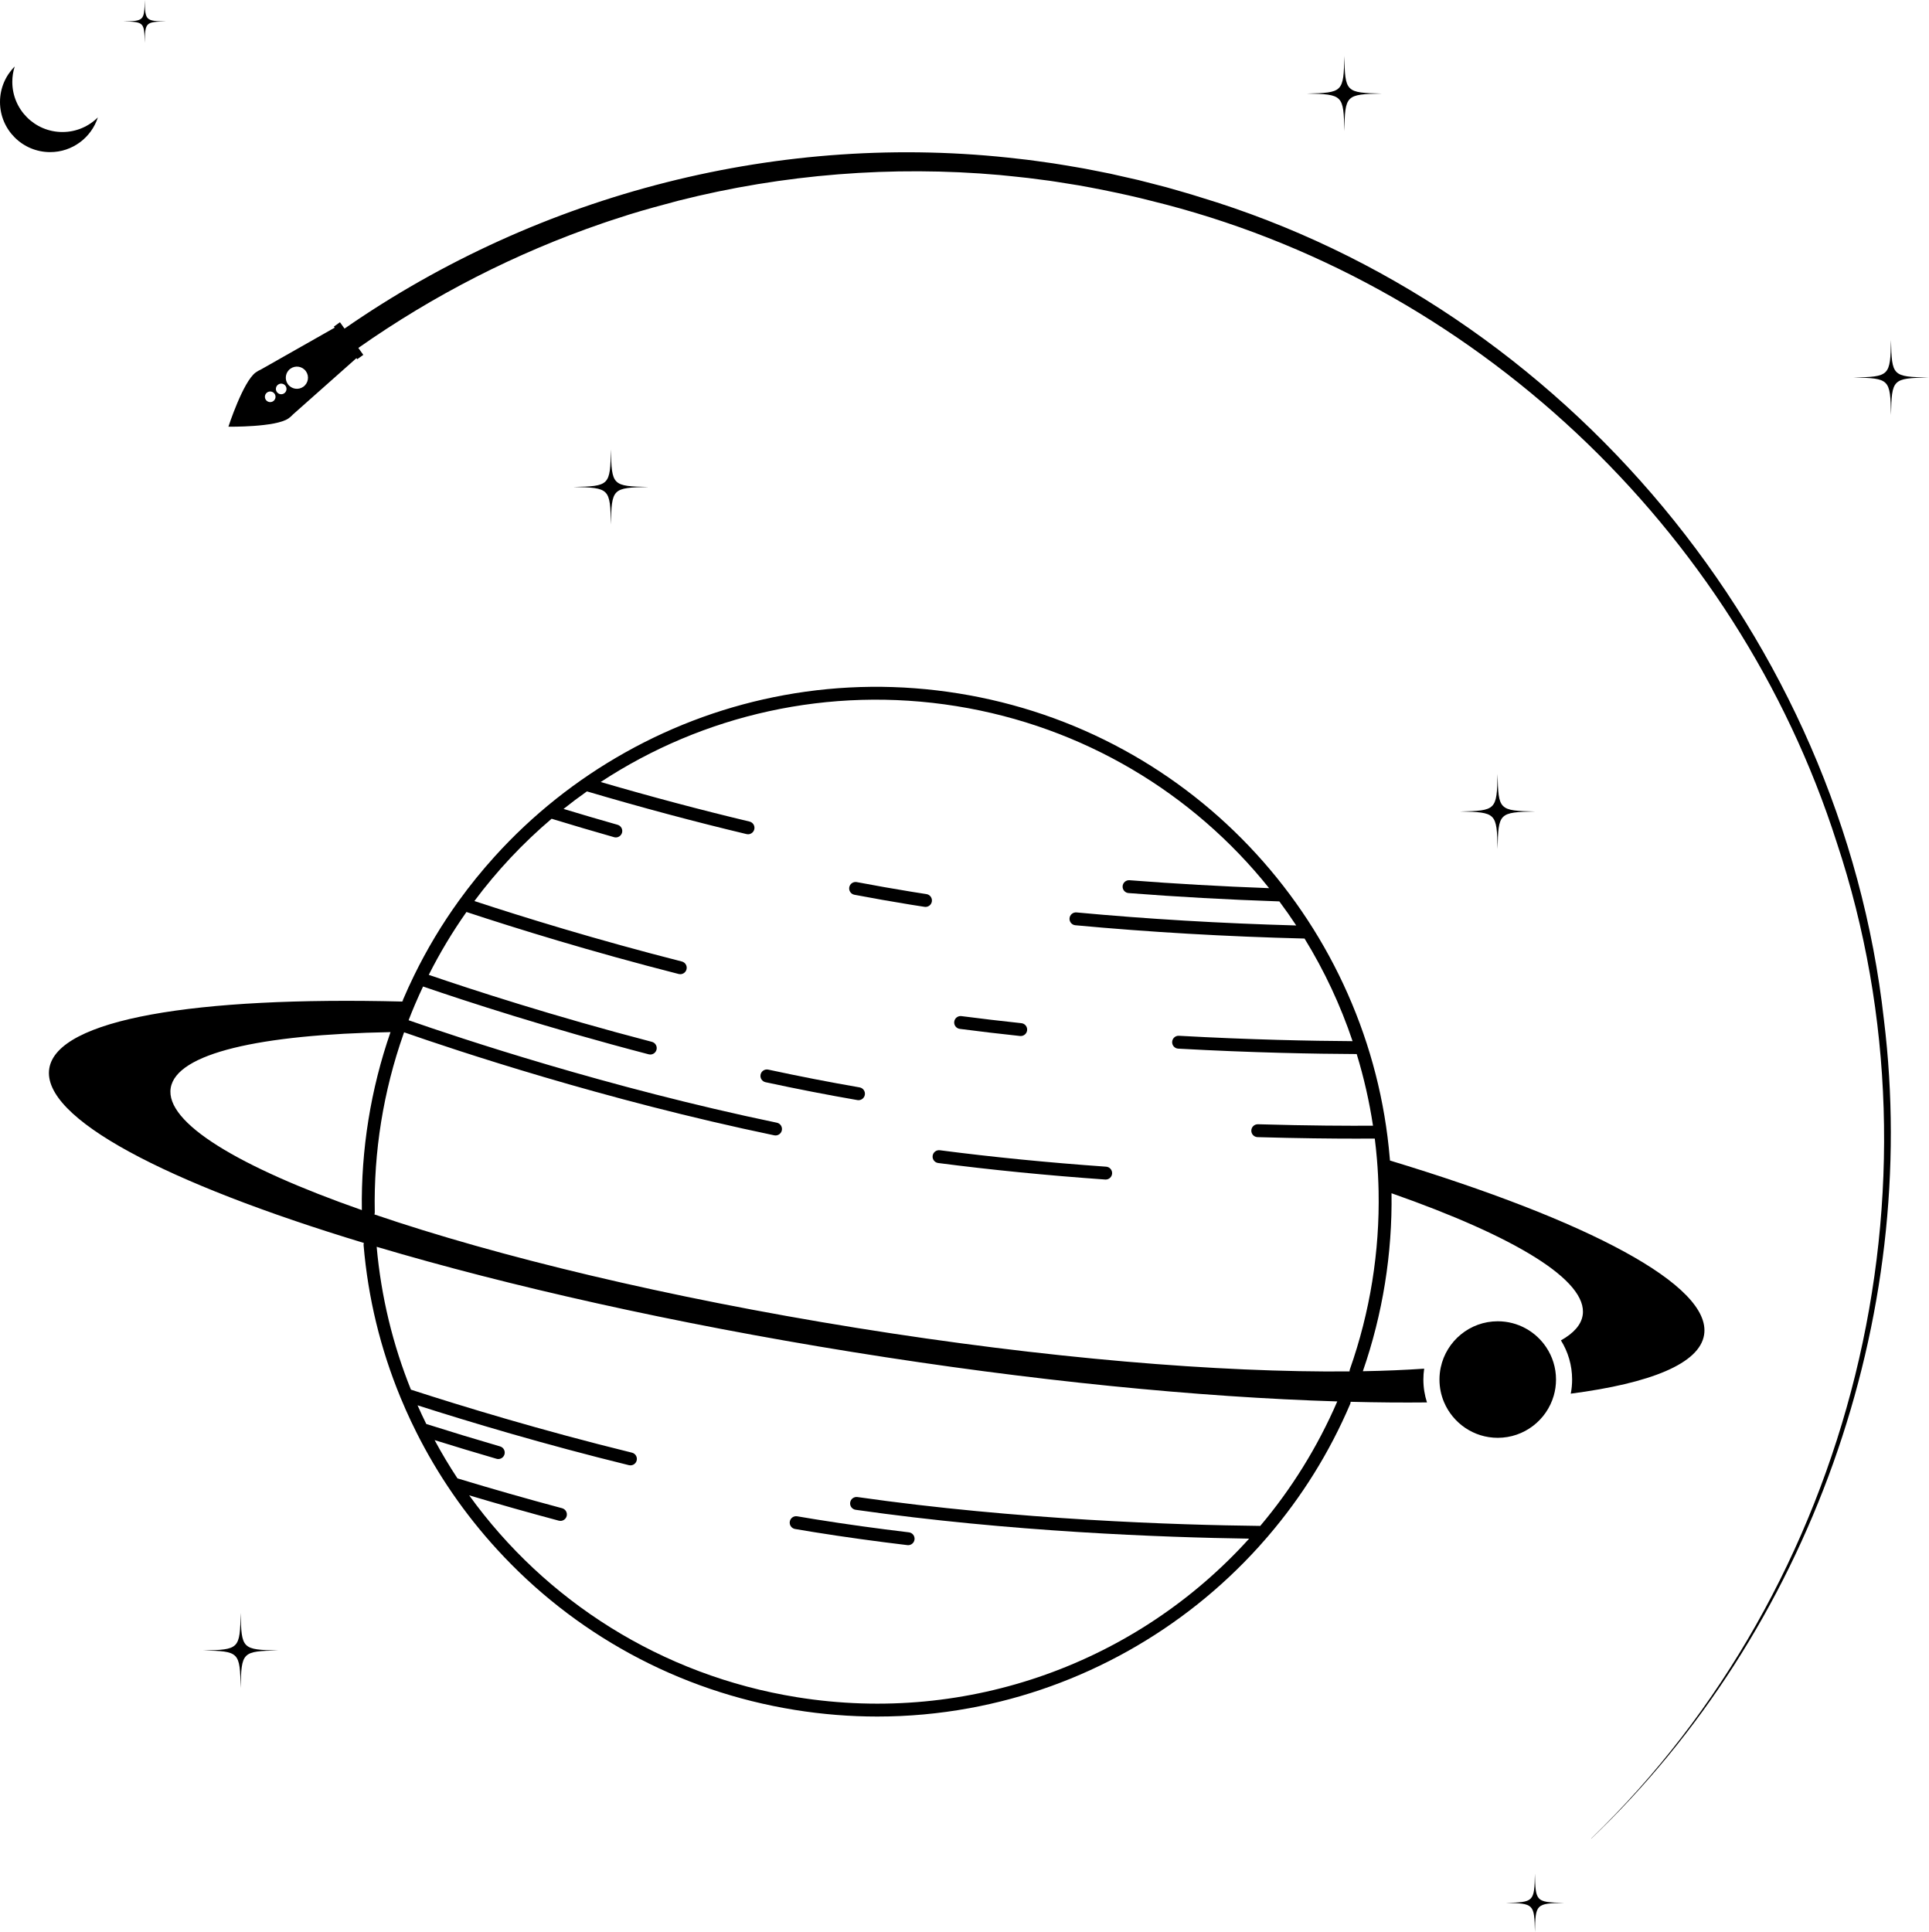
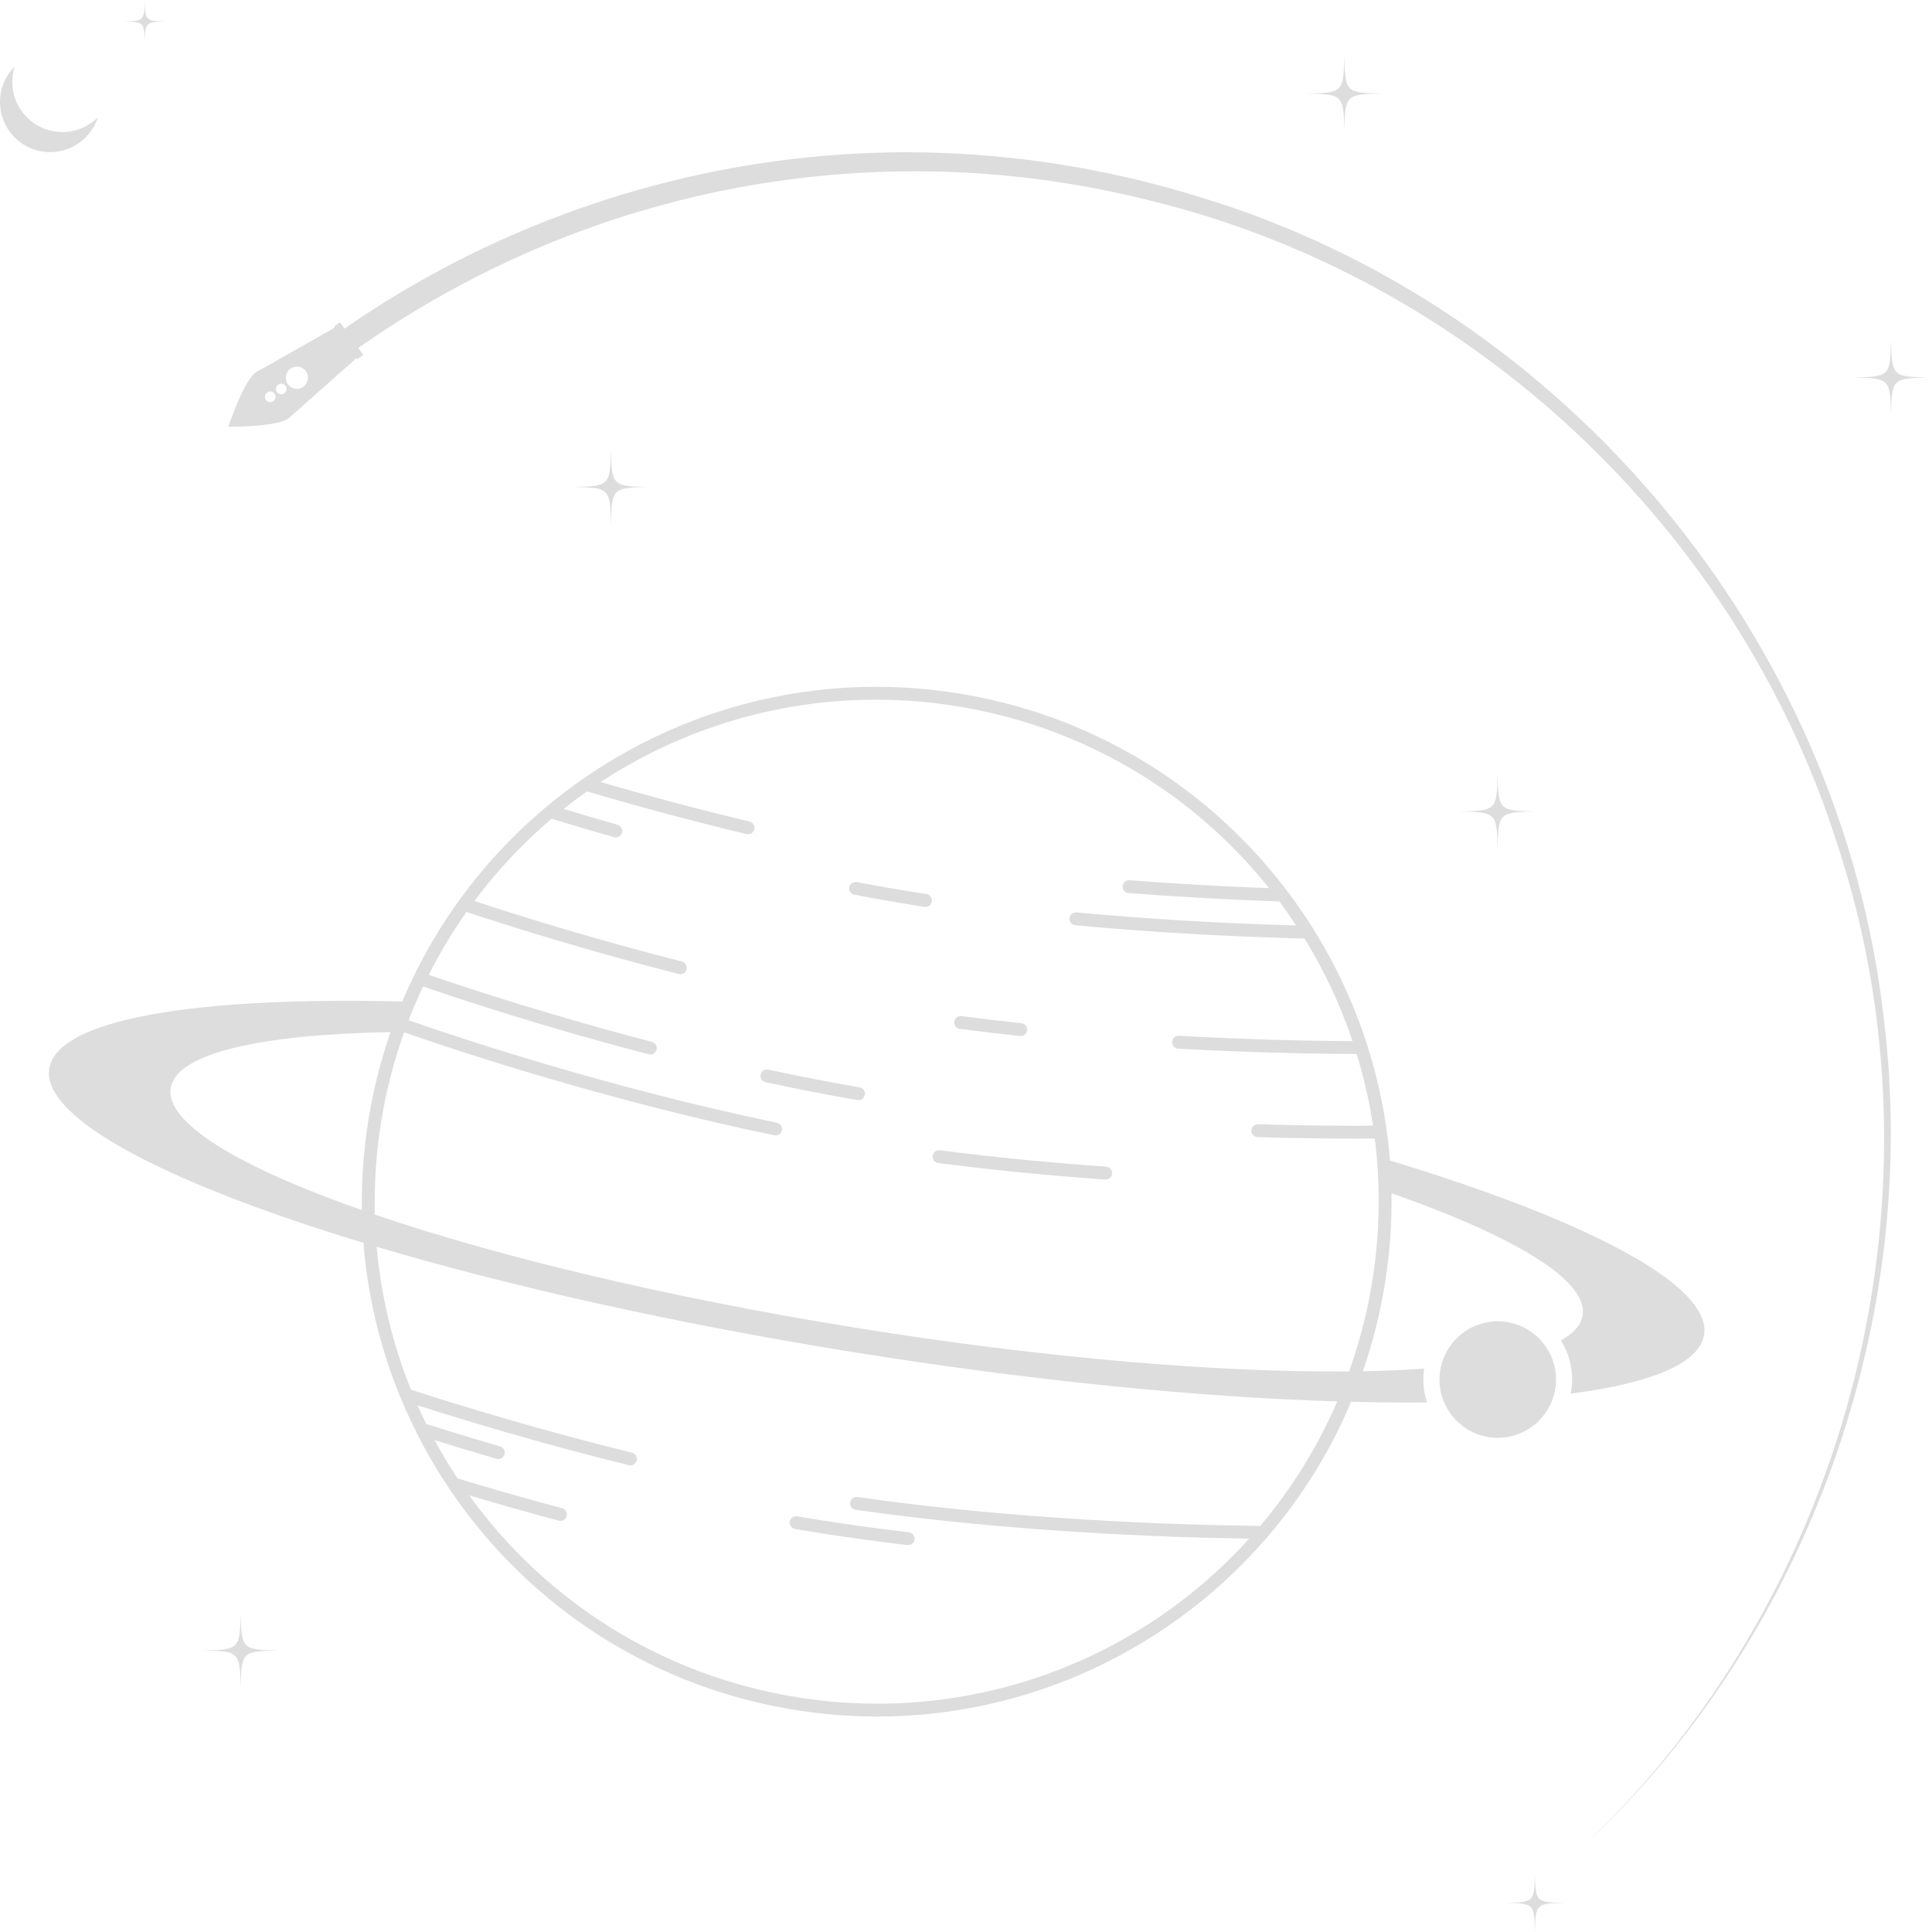
<svg xmlns="http://www.w3.org/2000/svg" data-name="katman 2" viewBox="0 0 2995.13 3000.54">
-   <g data-name="3000x3000">
+   <g data-name="3000x3000" fill="#DDD">
    <path d="M626.12 1552.1a9.67 9.67 0 0 0-.68 3.4c-.25 0-.5-.02-.75-.02.47-1.13.95-2.26 1.43-3.38Z" />
    <path d="M2158.62 1802.39c-.1-1.32-.21-2.63-.32-3.94-7.44-88.14-29.42-173.98-65.34-255.12-35.31-79.77-83.11-152.88-142.08-217.3-59.53-65.03-128.78-119.36-205.81-161.47-79.7-43.57-166.01-73.05-256.51-87.61-90.51-14.57-181.7-13.67-271.05 2.69-86.36 15.81-169.15 45.66-246.09 88.73-76.21 42.66-144.54 97.07-203.09 161.73a797.609 797.609 0 0 0-55.54 68.57 791.384 791.384 0 0 0-69.68 116.27c-.16.29-.31.58-.43.89a778.168 778.168 0 0 0-16.27 35.6c-.04.09-.07.17-.11.25l-.18.42a9.67 9.67 0 0 0-.68 3.4c-.25 0-.5-.02-.75-.02-321.23-8.06-535.8 27.24-548.16 103.96-12.35 76.78 180.59 177.72 488.54 270.96a10.06 10.06 0 0 0-.38 3.73c6.86 81.25 26.07 160.55 57.18 236.02.03.08.06.15.09.22 2.61 6.32 5.3 12.61 8.07 18.88a783.78 783.78 0 0 0 16.66 35.29c33.17 66.12 75.25 127.2 125.41 182 59.54 65.04 128.79 119.37 205.82 161.47 79.7 43.57 166 73.05 256.51 87.62 42.62 6.86 85.39 10.29 128.05 10.29 47.93 0 95.72-4.33 142.99-12.99 86.36-15.8 169.16-45.66 246.1-88.72 76.2-42.66 144.53-97.07 203.08-161.73a746.39 746.39 0 0 0 13.77-15.62c.12-.13.25-.27.36-.41.11-.12.21-.24.3-.36.04-.05.08-.09.12-.15 52.85-61.64 95.7-130.58 127.55-205.19.51-1.2.77-2.44.79-3.66 41.35 1.05 80.94 1.37 118.56.98-3.64-11.2-5.6-23.14-5.6-35.53 0-5.74.42-11.38 1.24-16.89-29.56 2.03-61.37 3.36-95.23 3.97 15.31-44.04 26.86-89.86 34.32-136.26 7.47-46.38 10.9-93.51 10.2-140.16 191.51 67.19 305.53 135.65 296.84 189.58-2.39 14.86-13.97 27.84-33.73 38.93 11.01 17.68 17.36 38.53 17.36 60.83 0 7.49-.72 14.82-2.1 21.92 124.64-16.24 199.88-46.81 207.05-91.32 12.34-76.72-180.3-177.57-487.83-270.75Zm-1596.66 76.98c-191.52-67.17-305.54-135.64-296.86-189.57 8.69-53.94 138.44-83.16 341.37-86.85-15.3 44.05-26.85 89.87-34.31 136.27-7.47 46.39-10.9 93.52-10.2 140.15Zm1395.21 490.49c-128.41-1.45-376.62-9.26-625.54-44.84-5.48-.77-10.53 3.02-11.31 8.49-.79 5.47 3.01 10.53 8.48 11.31 239.43 34.22 478.08 42.88 611.09 44.82-173.16 191.71-435.27 289.22-702.28 246.24-210.69-33.91-391.04-149.93-508.97-313.5 46.5 13.86 93.18 27.06 139.15 39.33.86.23 1.73.34 2.59.34 4.41 0 8.46-2.95 9.65-7.42 1.43-5.34-1.75-10.82-7.08-12.24-53.66-14.33-108.32-29.92-162.49-46.35a777.817 777.817 0 0 1-35.53-59.44c31.62 9.87 63.85 19.6 96.13 28.99.94.27 1.88.4 2.8.4 4.34 0 8.33-2.84 9.6-7.21 1.54-5.3-1.5-10.85-6.81-12.39a5085.065 5085.065 0 0 1-114.63-34.83c-4.72-9.55-9.24-19.22-13.56-28.99 79.97 25.61 196.42 60.59 328.23 92.95.8.2 1.6.29 2.39.29 4.5 0 8.59-3.05 9.71-7.62 1.31-5.36-1.97-10.77-7.33-12.09-140.56-34.51-263.61-72.03-343.28-97.86-28-69.56-46.26-144.08-53.22-221.87 205.92 61.14 460.82 118.65 738.94 163.41 278.12 44.78 538.18 70.16 752.89 76.73-30.89 71.42-71.43 136.24-119.62 193.35Zm173.91-379.68c-7.47 46.45-19.13 92.3-34.65 136.28-.4 1.14-.58 2.3-.57 3.44-202.22 1.93-472.24-20.36-765.91-67.63-293.67-47.28-557.05-110.85-748.46-176.14.37-1.08.56-2.24.54-3.45-.93-46.64 2.39-93.84 9.87-140.28s19.14-92.3 34.65-136.29c.34-.96.68-1.91 1.03-2.87 78.14 27.32 310.36 104.96 574.79 159.99.69.14 1.38.21 2.05.21 4.64 0 8.8-3.24 9.78-7.96 1.13-5.41-2.34-10.71-7.75-11.83-262.85-54.7-493.75-131.85-571.89-159.16 3.16-8.21 6.47-16.37 9.9-24.42.03-.06.06-.12.09-.19s.06-.13.09-.2c3.97-9.3 8.1-18.49 12.39-27.56 66.63 22.89 193.97 64.51 350.34 105.3.85.23 1.7.33 2.53.33 4.44 0 8.5-2.98 9.67-7.48 1.39-5.34-1.81-10.8-7.15-12.2-153.94-40.15-279.59-81.11-346.54-104.06a777.825 777.825 0 0 1 58.54-97.62c76.14 25.14 193.17 61.54 329.58 96.3.83.21 1.66.31 2.48.31 4.46 0 8.53-3.01 9.68-7.54 1.37-5.35-1.87-10.79-7.22-12.16-132.3-33.7-246.3-68.96-322.21-93.91a774.989 774.989 0 0 1 119.93-127.81c32.38 9.91 64.98 19.53 96.99 28.62.91.26 1.83.38 2.74.38 4.35 0 8.36-2.87 9.61-7.27 1.51-5.31-1.57-10.84-6.89-12.35-27.69-7.87-55.84-16.13-83.9-24.64a764.73 764.73 0 0 1 36.3-27.24c84.08 24.85 167.45 47.15 247.86 66.32.78.19 1.56.28 2.33.28 4.52 0 8.62-3.09 9.72-7.69 1.28-5.37-2.04-10.76-7.41-12.04-75.05-17.9-152.71-38.54-231.12-61.44 158.49-104.15 354.14-149.75 552.49-117.82 197.19 31.74 367.81 135.41 485.55 282.68-73.53-2.69-146.34-6.83-216.74-12.31-5.51-.43-10.32 3.69-10.75 9.19-.43 5.51 3.69 10.32 9.19 10.75 75.98 5.91 154.75 10.27 234.19 12.95 9.1 12.18 17.84 24.64 26.21 37.36-117.25-3.24-231.93-10.05-341.15-20.24-5.51-.51-10.38 3.53-10.89 9.03s3.53 10.37 9.03 10.88c113.84 10.63 233.58 17.58 355.95 20.67a774.972 774.972 0 0 1 74.57 159.34c-63.88-.37-158.88-2.2-269.65-8.34-5.53-.33-10.23 3.92-10.53 9.43-.31 5.52 3.91 10.23 9.43 10.54 115 6.38 213.09 8.12 277.17 8.4a778.4 778.4 0 0 1 25.31 111.28c-35.65.23-98.54.1-178.69-2.25-5.49-.12-10.13 4.19-10.29 9.71-.16 5.52 4.18 10.12 9.7 10.29 63.5 1.86 116.21 2.33 153.22 2.33 11.05 0 20.7-.04 28.82-.1 1.33 10.55 2.44 21.17 3.34 31.85 1.38 16.36 2.25 33.11 2.59 49.76.93 46.66-2.4 93.86-9.88 140.29Z" />
    <path d="M1447.19 1400.03c-.76 4.94-5.02 8.48-9.87 8.48-.51 0-1.02-.04-1.54-.12-6.35-.98-12.7-1.98-19.04-3l-4.56-.73c-27.7-4.5-56.4-9.55-85.3-15.04-5.42-1.03-8.99-6.27-7.96-11.69a9.99 9.99 0 0 1 11.69-7.96c28.73 5.45 57.25 10.48 84.78 14.95l4.51.72c6.31 1.02 12.62 2.01 18.93 2.98 5.46.85 9.2 5.95 8.36 11.41ZM1343.1 1700.35c-.84 4.87-5.07 8.3-9.84 8.3-.57 0-1.14-.04-1.72-.14-45.86-7.92-93.87-17.26-142.67-27.77-5.4-1.16-8.83-6.48-7.67-11.88 1.16-5.4 6.48-8.83 11.88-7.67 48.54 10.45 96.27 19.74 141.87 27.61 5.44.94 9.09 6.11 8.15 11.55ZM1727.1 1822.63c-.37 5.27-4.76 9.29-9.96 9.29-.24 0-.48 0-.72-.02-90.6-6.41-177.87-15.04-259.39-25.65-5.48-.71-9.34-5.73-8.63-11.2.72-5.48 5.73-9.35 11.21-8.63 81.13 10.56 168.01 19.15 258.22 25.53 5.51.39 9.66 5.17 9.27 10.68ZM1420.27 2390.94c-.6 5.08-4.92 8.82-9.92 8.82-.39 0-.79-.03-1.19-.07-49.74-5.93-98.25-12.67-144.19-20.03l-4.55-.74c-8.49-1.38-17.13-2.82-25.7-4.28-5.44-.93-9.1-6.1-8.17-11.54.93-5.45 6.09-9.11 11.54-8.17 8.51 1.45 17.1 2.88 25.53 4.25l4.51.73c45.68 7.32 93.93 14.02 143.4 19.92 5.48.65 9.39 5.63 8.74 11.11ZM1595.12 1600.09a10 10 0 0 1-9.93 8.94c-.36 0-.71-.02-1.07-.05-31.73-3.38-63.21-7.1-93.56-11.05-5.47-.71-9.34-5.72-8.62-11.2.71-5.48 5.73-9.35 11.2-8.63 30.2 3.93 61.52 7.63 93.1 10.99 5.49.58 9.47 5.51 8.88 11ZM2429 2955.27c-43.62.91-44.36 1.64-45.27 45.27-.91-43.62-1.64-44.36-45.27-45.27 43.62-.91 44.36-1.64 45.27-45.27.43 20.45.81 31.47 5.6 37.51.02.02.03.04.05.06 5.44 6.78 16.51 7.21 39.62 7.69ZM1007.13 756.29c-56.26 1.17-57.21 2.12-58.38 58.38-1.17-56.26-2.12-57.21-58.38-58.38 56.26-1.17 57.21-2.12 58.38-58.38 1.17 56.26 2.12 57.21 58.38 58.38ZM2995.13 586.29c-56.26 1.17-57.21 2.12-58.38 58.38-1.17-56.26-2.12-57.21-58.38-58.38 56.26-1.17 57.21-2.12 58.38-58.38 1.17 56.26 2.12 57.21 58.38 58.38ZM2146.13 145.29c-56.26 1.17-57.21 2.12-58.38 58.38-1.17-56.26-2.12-57.21-58.38-58.38 56.26-1.17 57.21-2.12 58.38-58.38 1.17 56.26 2.12 57.21 58.38 58.38ZM2384.13 1260.29c-56.26 1.17-57.21 2.12-58.38 58.38-1.17-56.26-2.12-57.21-58.38-58.38 56.26-1.17 57.21-2.12 58.38-58.38 1.17 56.26 2.12 57.21 58.38 58.38ZM258.04 33.29c-32.08.67-32.62 1.21-33.29 33.29-.67-32.08-1.21-32.62-33.29-33.29 32.08-.67 32.62-1.21 33.29-33.29.67 32.08 1.21 32.62 33.29 33.29ZM432.13 2563.29c-56.26 1.17-57.21 2.12-58.38 58.38-1.17-56.26-2.12-57.21-58.38-58.38 56.26-1.17 57.21-2.12 58.38-58.38 1.17 56.26 2.12 57.21 58.38 58.38Z" />
    <path d="M2925.7 1583.43c-65.84-589.76-493.94-1105.95-1062.53-1277.39-15.66-5.1-35.86-10.59-51.72-15.2-12.59-3.16-30.94-8.1-43.51-11.2-5.53-1.26-37.68-8.55-43.83-9.93-3.04-.52-37.44-7.52-39.68-7.84-2.94-.59-10.25-1.81-13.29-2.3-10.21-1.65-25.37-4.42-35.48-5.87-16.44-2.23-37.05-5.4-53.48-7.04-367.76-43.24-743.27 52.84-1047.14 263.69l-7.08-9.89-9.44 6.75 1.2 1.69-114.54 64.98a44.936 44.936 0 0 0-8 4.54c-19.69 14.09-42.45 84.26-42.45 84.26s73.76 1.13 93.45-12.96c2.56-1.82 4.85-3.88 6.88-6.1l98.5-87.41 1.21 1.69 9.45-6.76-7.71-10.77c116.45-81.87 244.47-147.38 379.18-193.59 12.42-4.38 29.44-9.57 41.87-13.72 22.35-6.97 53.72-15.55 76.36-21.47 162.32-41.09 332.01-54.55 498.81-39.76 13.46 1.46 30.51 2.96 43.9 4.6 12.72 1.86 31.13 3.73 43.75 5.88 9.73 1.56 25.14 4.02 34.88 5.57 21.51 3.74 56.55 10.78 77.91 15.67 9.81 2.06 24.48 5.81 34.35 8.29C2285.69 433.6 2696.3 820 2852.38 1308.15c178.62 537 24.98 1154.58-381.25 1547.22.04.05.08.11.13.16 338.72-322.74 511.56-807.63 454.44-1272.1ZM424.43 622.96a8.243 8.243 0 0 1-9.59-13.41 8.235 8.235 0 0 1 11.5 1.91c2.65 3.7 1.8 8.85-1.91 11.5Zm17.07-12.21c-3.71 2.65-8.86 1.79-11.5-1.91a8.236 8.236 0 0 1 1.91-11.5c3.7-2.65 8.84-1.79 11.49 1.91 2.65 3.7 1.8 8.85-1.9 11.5Zm29.6-10.12c-7.74 5.53-18.5 3.75-24.04-3.99-5.54-7.75-3.75-18.51 3.99-24.05 7.74-5.53 18.5-3.75 24.04 3.99 5.54 7.74 3.75 18.51-3.99 24.05ZM152 182.27c-10.08 31.32-39.46 53.98-74.13 53.98C34.86 236.25 0 201.39 0 158.38c0-21.52 8.73-41 22.84-55.1a77.964 77.964 0 0 0-3.73 23.89c0 43.01 34.86 77.87 77.86 77.87 21.49 0 40.93-8.7 55.03-22.77Z" />
    <path d="M2416.5 2142.54c0 8.69-1.23 17.11-3.54 25.07-10.89 37.74-45.75 65.43-86.96 65.43-37.45 0-69.66-22.87-83.4-55.37-4.57-10.8-7.1-22.68-7.1-35.13 0-6.47.68-12.79 1.99-18.88 8.7-40.87 45.08-71.62 88.51-71.62 31.34 0 59.01 16.02 75.25 40.29 9.63 14.37 15.25 31.65 15.25 50.21Z" />
  </g>
</svg>
